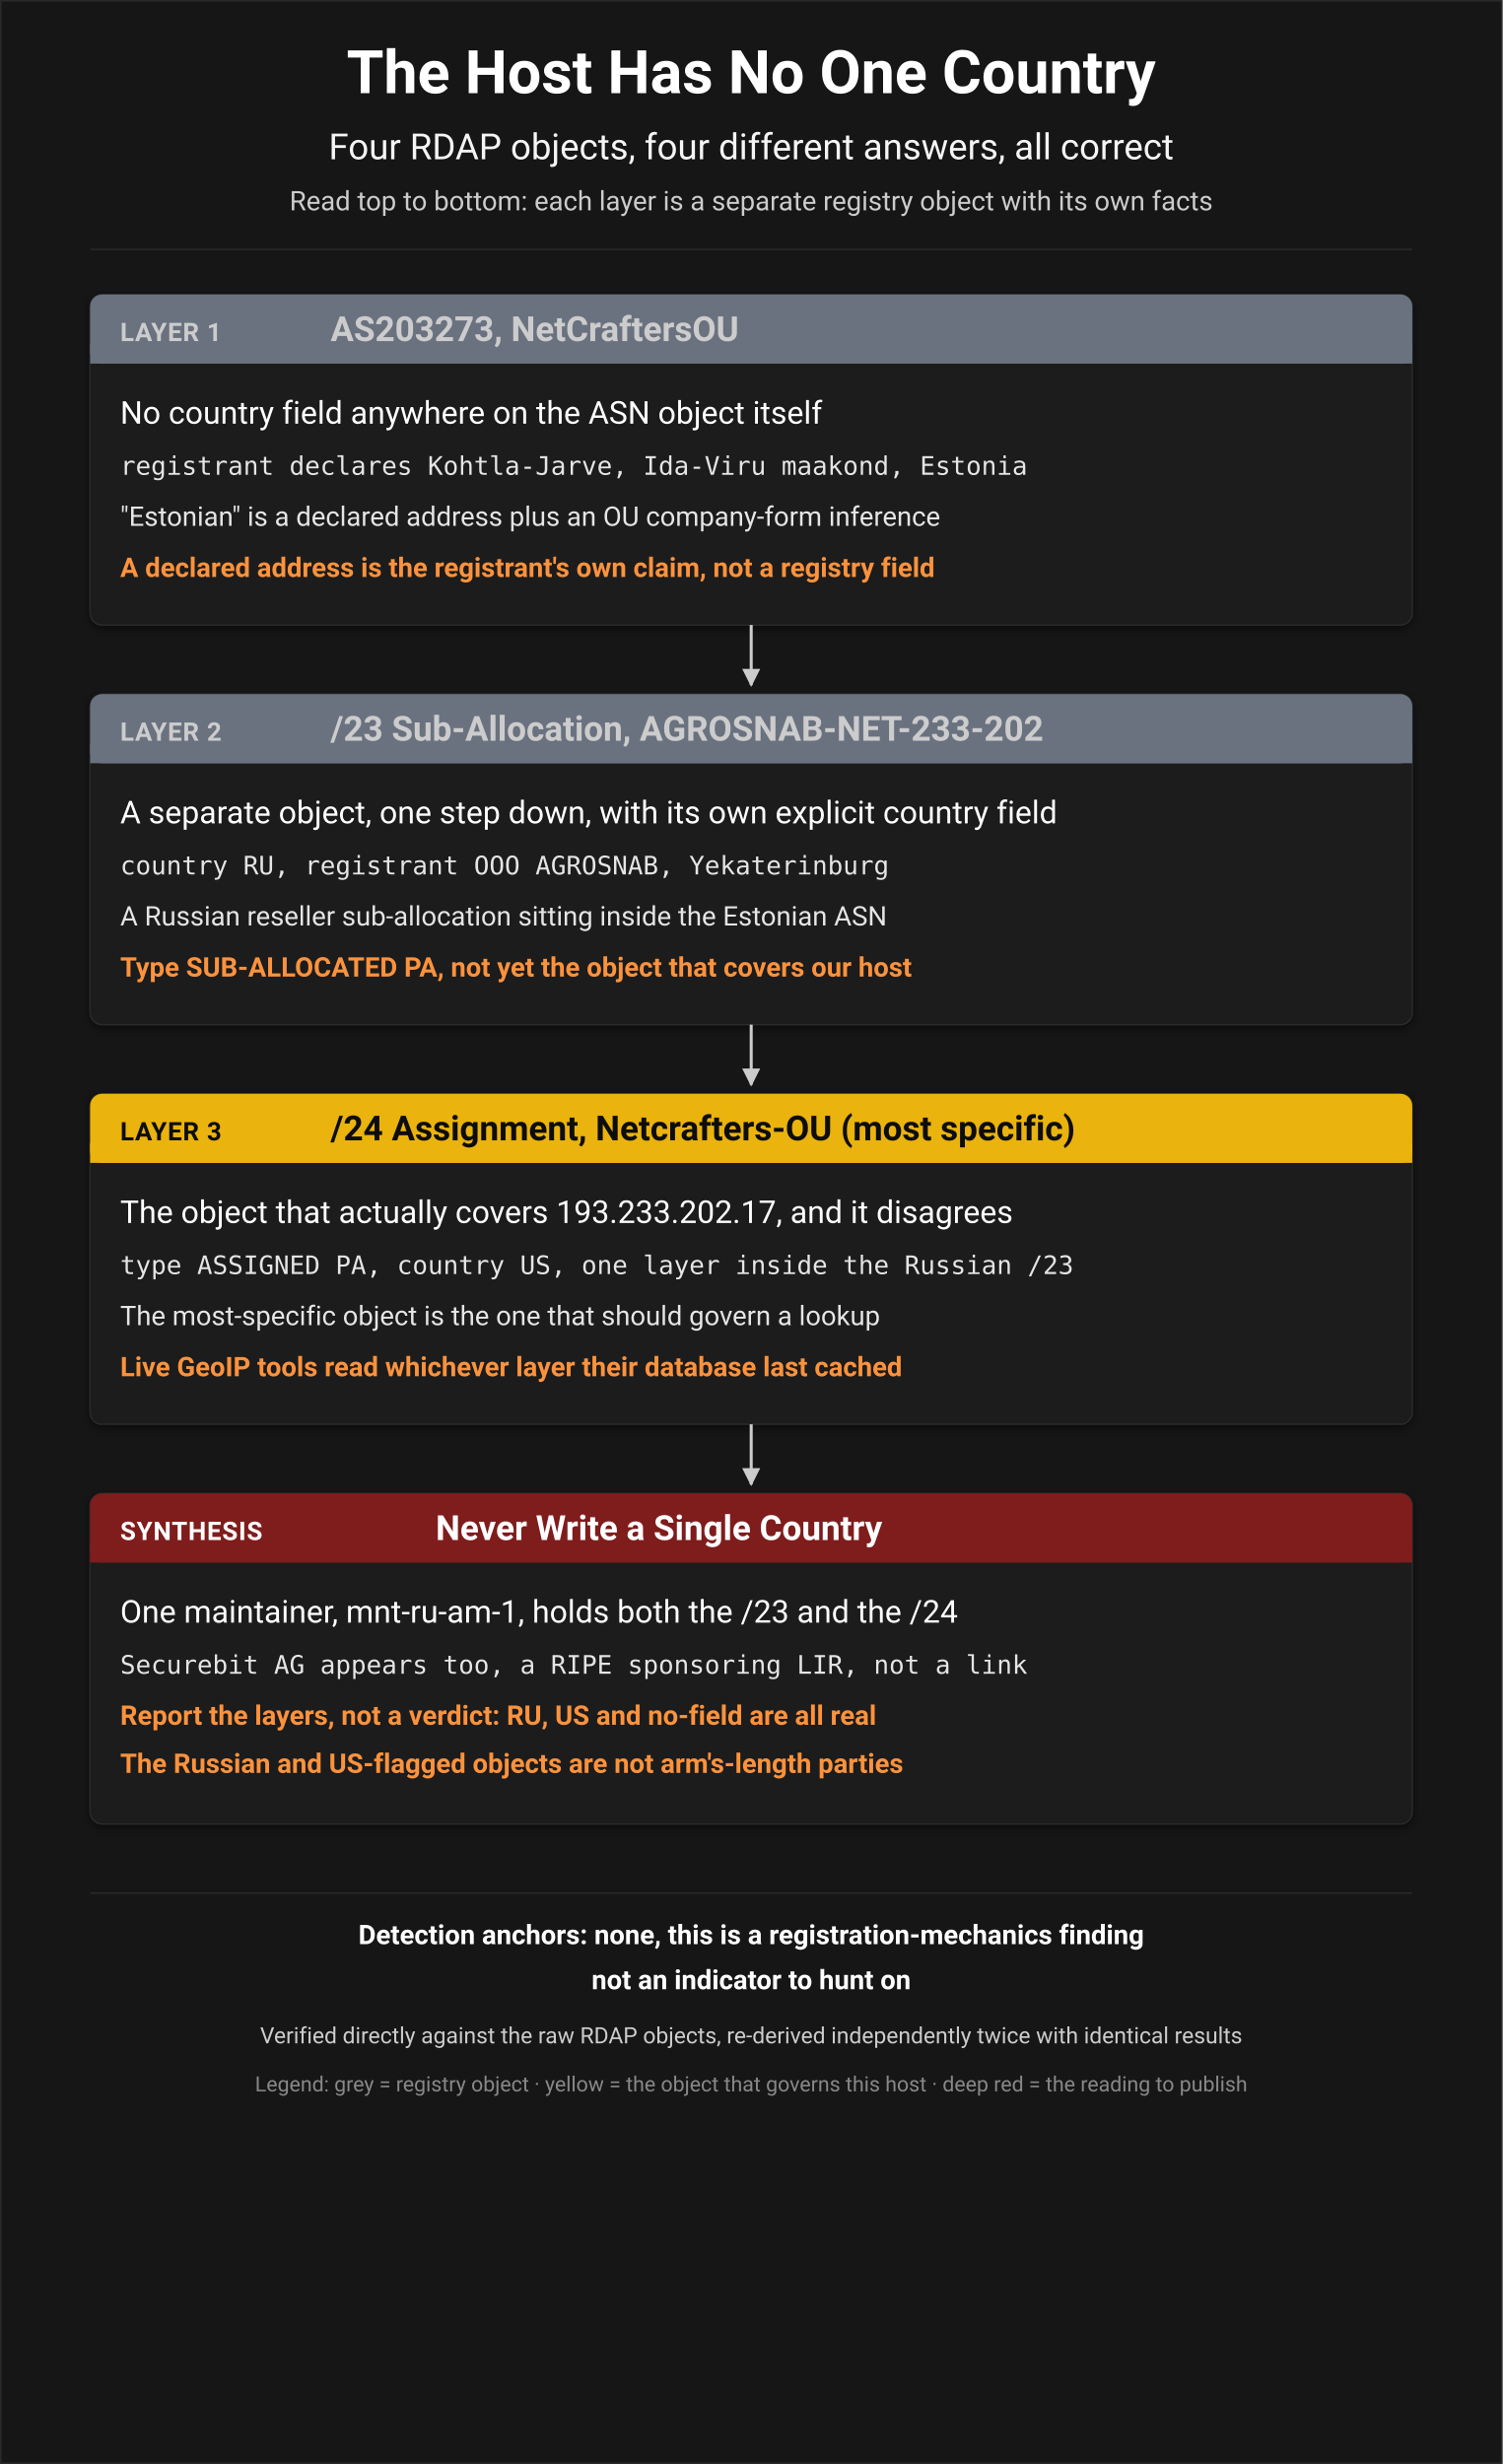
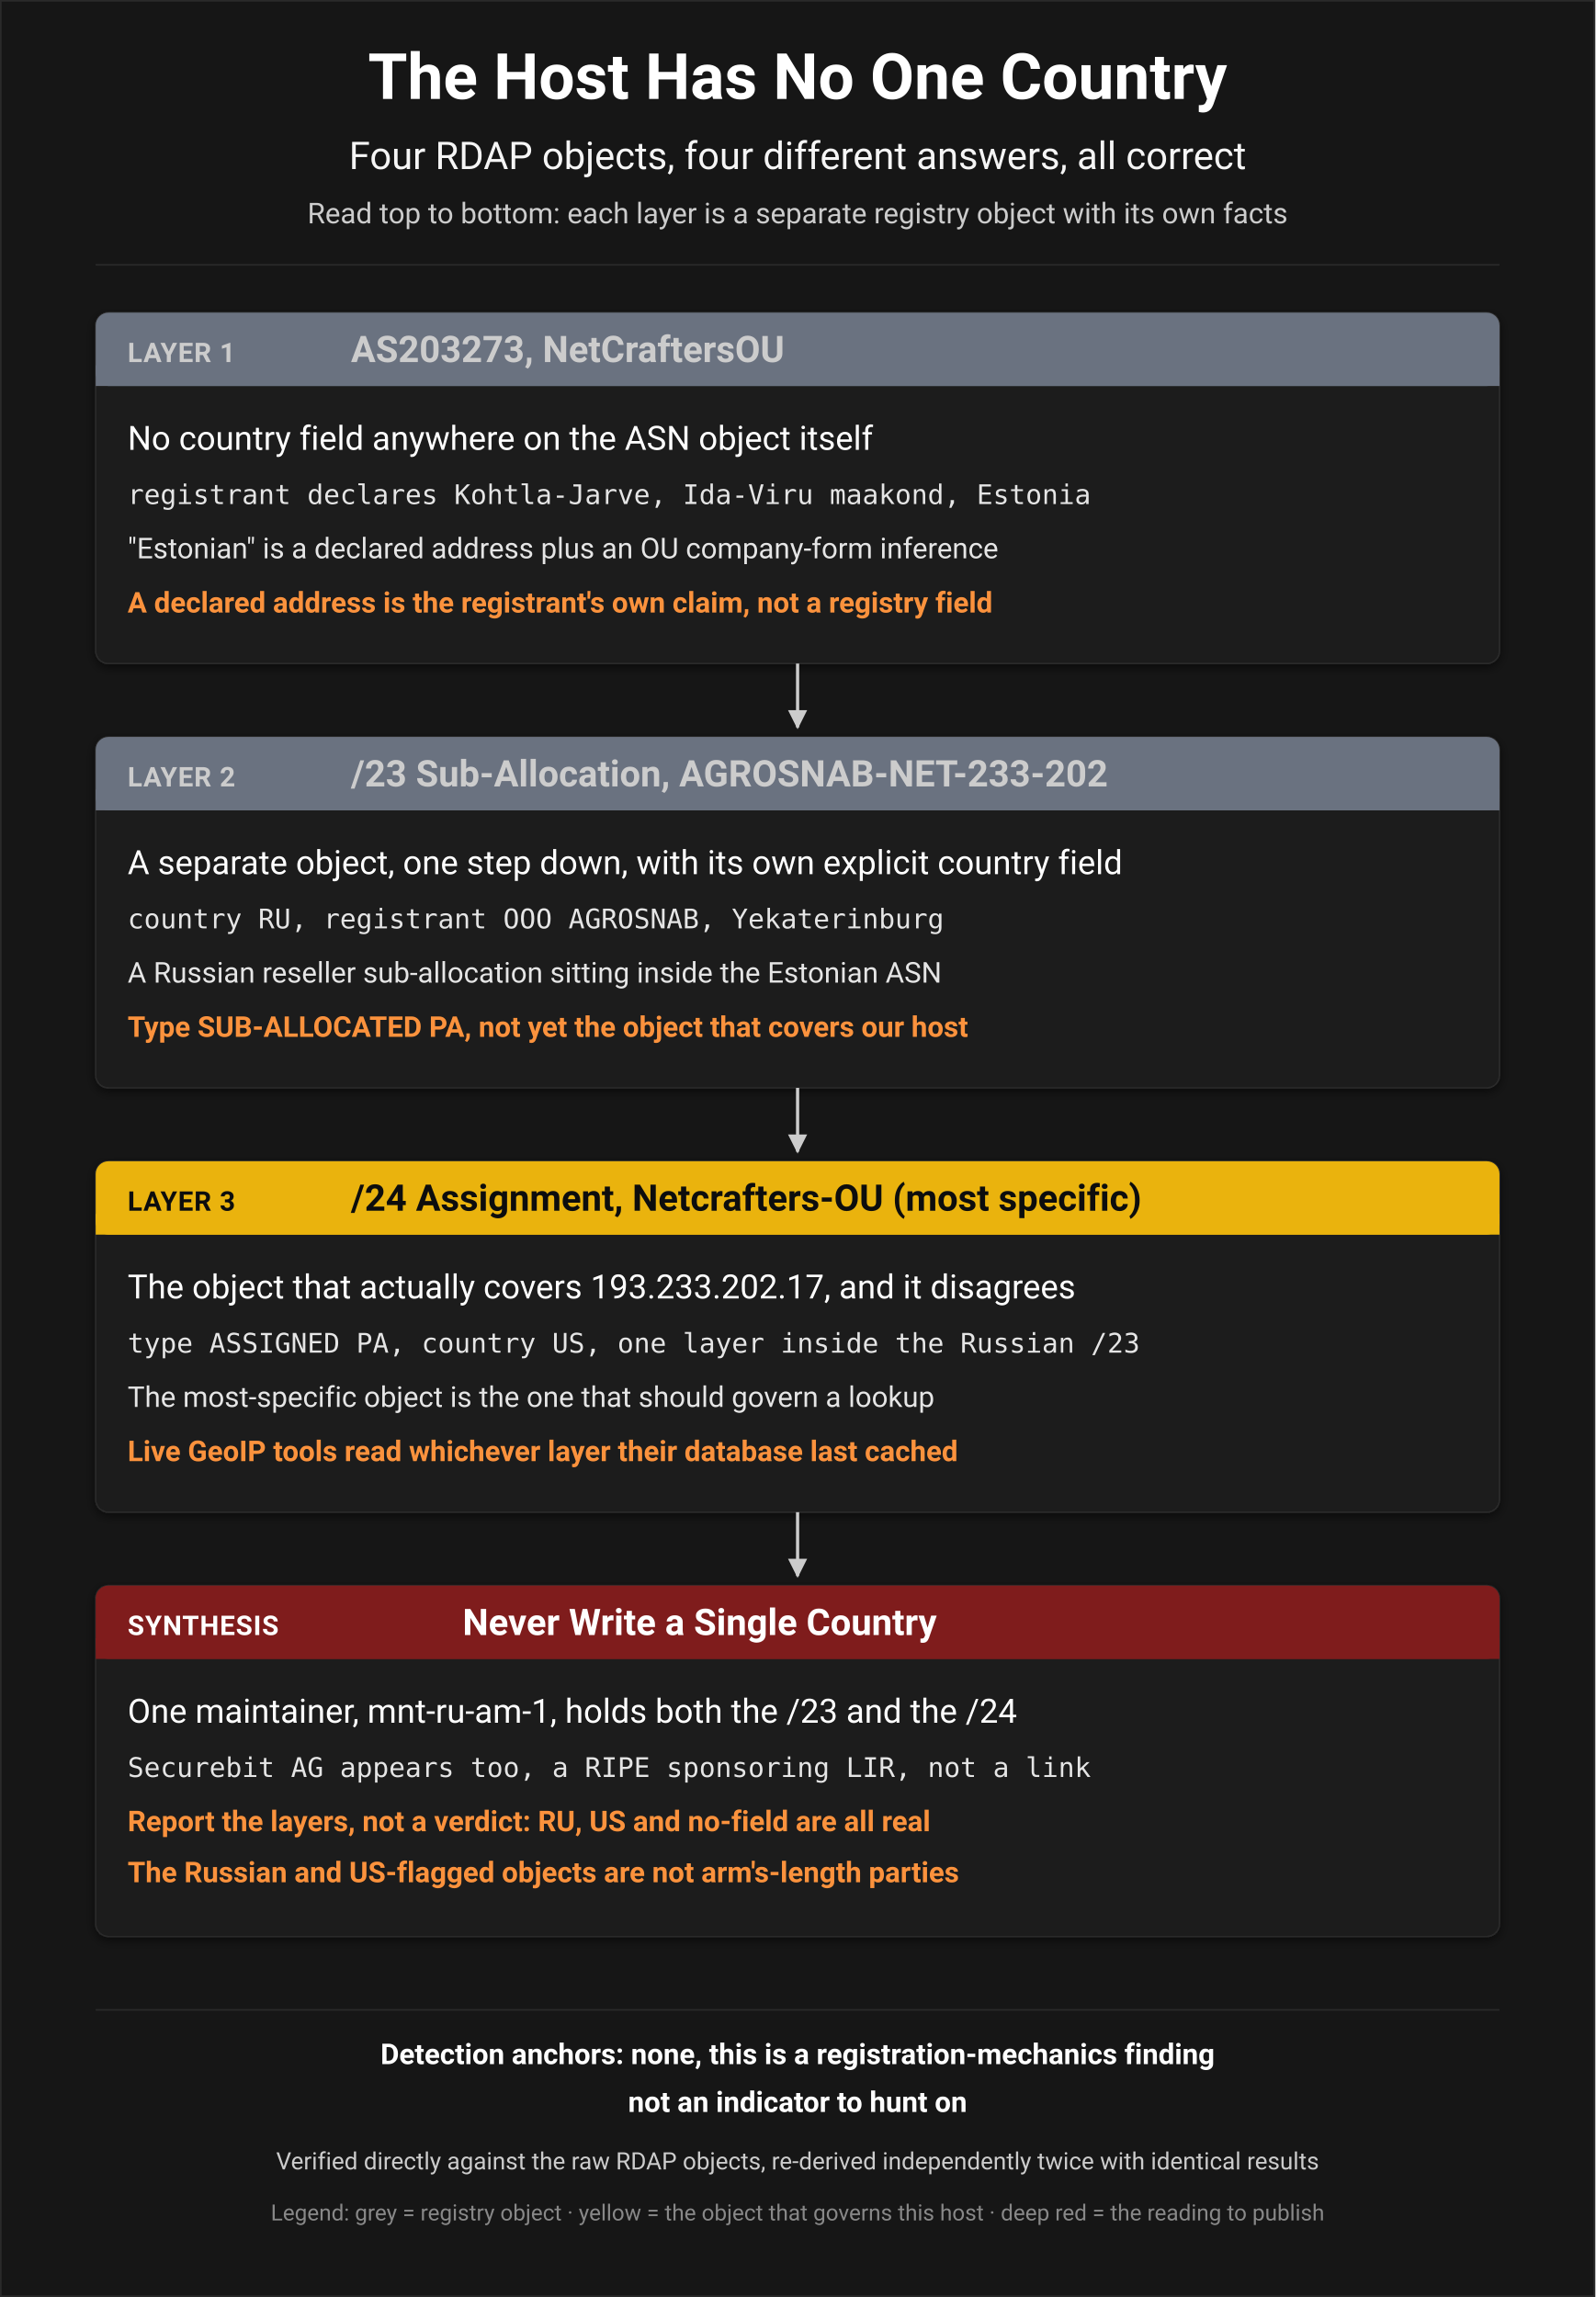
- <svg xmlns="http://www.w3.org/2000/svg" viewBox="0 0 1000 1640" font-family="-apple-system, BlinkMacSystemFont, 'Segoe UI', Roboto, 'Helvetica Neue', Arial, sans-serif">
+ <svg xmlns="http://www.w3.org/2000/svg" viewBox="0 0 1000 1440" font-family="-apple-system, BlinkMacSystemFont, 'Segoe UI', Roboto, 'Helvetica Neue', Arial, sans-serif">
  <defs>
    <marker id="arrow" viewBox="0 0 10 10" refX="9" refY="5" markerWidth="6" markerHeight="6" orient="auto">
      <path d="M 0 0 L 10 5 L 0 10 z" fill="#cccccc" />
    </marker>
    <filter id="cardShadow" x="-2%" y="-2%" width="104%" height="108%">
      <feDropShadow dx="0" dy="2" stdDeviation="3" flood-color="#000" flood-opacity="0.55" />
    </filter>
  </defs>
-   <rect width="1000" height="1640" fill="#161616" />
-   <rect x="0.5" y="0.5" width="999" height="1639" fill="none" stroke="#2a2a2a" stroke-width="1" />
+   <rect width="1000" height="1440" fill="#161616" />
+   <rect x="0.5" y="0.5" width="999" height="1439" fill="none" stroke="#2a2a2a" stroke-width="1" />
  <text x="500" y="62" text-anchor="middle" font-size="40" font-weight="700" fill="#ffffff">The Host Has No One Country</text>
  <text x="500" y="106" text-anchor="middle" font-size="24" fill="#f5f5f5">Four RDAP objects, four different answers, all correct</text>
  <text x="500" y="140" text-anchor="middle" font-size="18" fill="#cccccc">Read top to bottom: each layer is a separate registry object with its own facts</text>
  <line x1="60" y1="166" x2="940" y2="166" stroke="#2a2a2a" stroke-width="1" />
  <g filter="url(#cardShadow)">
    <rect x="60" y="196" width="880" height="220" rx="8" fill="#1a1a1a" stroke="#2a2a2a" stroke-width="1" />
    <rect x="60" y="196" width="880" height="46" rx="8" fill="#6b7280" />
    <rect x="60" y="229" width="880" height="13" fill="#6b7280" />
    <text x="80" y="227" font-size="17" font-weight="700" fill="#cccccc" letter-spacing="0.5">LAYER 1</text>
    <text x="220" y="227" font-size="23" font-weight="600" fill="#cccccc">AS203273, NetCraftersOU</text>
    <text x="80" y="282" font-size="21" fill="#ffffff">No country field anywhere on the ASN object itself</text>
    <text x="80" y="316" font-size="17" fill="#e5e5e5" font-family="ui-monospace, 'Cascadia Mono', Menlo, monospace">registrant declares Kohtla-Jarve, Ida-Viru maakond, Estonia</text>
    <text x="80" y="350" font-size="18" fill="#e5e5e5">"Estonian" is a declared address plus an OU company-form inference</text>
    <text x="80" y="384" font-size="18" fill="#fb923c" font-weight="600">A declared address is the registrant's own claim, not a registry field</text>
  </g>
  <line x1="500" y1="416" x2="500" y2="456" stroke="#cccccc" stroke-width="2" marker-end="url(#arrow)" />
  <g filter="url(#cardShadow)">
    <rect x="60" y="462" width="880" height="220" rx="8" fill="#1a1a1a" stroke="#2a2a2a" stroke-width="1" />
    <rect x="60" y="462" width="880" height="46" rx="8" fill="#6b7280" />
    <rect x="60" y="495" width="880" height="13" fill="#6b7280" />
    <text x="80" y="493" font-size="17" font-weight="700" fill="#cccccc" letter-spacing="0.5">LAYER 2</text>
    <text x="220" y="493" font-size="23" font-weight="600" fill="#cccccc">/23 Sub-Allocation, AGROSNAB-NET-233-202</text>
    <text x="80" y="548" font-size="21" fill="#ffffff">A separate object, one step down, with its own explicit country field</text>
    <text x="80" y="582" font-size="17" fill="#e5e5e5" font-family="ui-monospace, 'Cascadia Mono', Menlo, monospace">country RU, registrant OOO AGROSNAB, Yekaterinburg</text>
    <text x="80" y="616" font-size="18" fill="#e5e5e5">A Russian reseller sub-allocation sitting inside the Estonian ASN</text>
    <text x="80" y="650" font-size="18" fill="#fb923c" font-weight="600">Type SUB-ALLOCATED PA, not yet the object that covers our host</text>
  </g>
  <line x1="500" y1="682" x2="500" y2="722" stroke="#cccccc" stroke-width="2" marker-end="url(#arrow)" />
  <g filter="url(#cardShadow)">
    <rect x="60" y="728" width="880" height="220" rx="8" fill="#1a1a1a" stroke="#2a2a2a" stroke-width="1" />
    <rect x="60" y="728" width="880" height="46" rx="8" fill="#eab308" />
    <rect x="60" y="761" width="880" height="13" fill="#eab308" />
    <text x="80" y="759" font-size="17" font-weight="700" fill="#111111" letter-spacing="0.5">LAYER 3</text>
    <text x="220" y="759" font-size="23" font-weight="600" fill="#111111">/24 Assignment, Netcrafters-OU (most specific)</text>
    <text x="80" y="814" font-size="21" fill="#ffffff">The object that actually covers 193.233.202.17, and it disagrees</text>
    <text x="80" y="848" font-size="17" fill="#e5e5e5" font-family="ui-monospace, 'Cascadia Mono', Menlo, monospace">type ASSIGNED PA, country US, one layer inside the Russian /23</text>
    <text x="80" y="882" font-size="18" fill="#e5e5e5">The most-specific object is the one that should govern a lookup</text>
    <text x="80" y="916" font-size="18" fill="#fb923c" font-weight="600">Live GeoIP tools read whichever layer their database last cached</text>
  </g>
  <line x1="500" y1="948" x2="500" y2="988" stroke="#cccccc" stroke-width="2" marker-end="url(#arrow)" />
  <g filter="url(#cardShadow)">
    <rect x="60" y="994" width="880" height="220" rx="8" fill="#1a1a1a" stroke="#2a2a2a" stroke-width="1" />
    <rect x="60" y="994" width="880" height="46" rx="8" fill="#7f1d1d" />
    <rect x="60" y="1027" width="880" height="13" fill="#7f1d1d" />
    <text x="80" y="1025" font-size="17" font-weight="700" fill="#ffffff" letter-spacing="0.5">SYNTHESIS</text>
    <text x="290" y="1025" font-size="23" font-weight="600" fill="#ffffff">Never Write a Single Country</text>
    <text x="80" y="1080" font-size="21" fill="#ffffff">One maintainer, mnt-ru-am-1, holds both the /23 and the /24</text>
    <text x="80" y="1114" font-size="17" fill="#e5e5e5" font-family="ui-monospace, 'Cascadia Mono', Menlo, monospace">Securebit AG appears too, a RIPE sponsoring LIR, not a link</text>
    <text x="80" y="1148" font-size="18" fill="#fb923c" font-weight="600">Report the layers, not a verdict: RU, US and no-field are all real</text>
    <text x="80" y="1180" font-size="18" fill="#fb923c" font-weight="600">The Russian and US-flagged objects are not arm's-length parties</text>
  </g>
  <line x1="60" y1="1260" x2="940" y2="1260" stroke="#2a2a2a" stroke-width="1" />
  <text x="500" y="1294" text-anchor="middle" font-size="18" font-weight="600" fill="#ffffff">Detection anchors: none, this is a registration-mechanics finding</text>
  <text x="500" y="1324" text-anchor="middle" font-size="18" font-weight="600" fill="#ffffff">not an indicator to hunt on</text>
  <text x="500" y="1360" text-anchor="middle" font-size="15" fill="#cccccc">Verified directly against the raw RDAP objects, re-derived independently twice with identical results</text>
  <text x="500" y="1392" text-anchor="middle" font-size="14" fill="#888888">Legend: grey = registry object · yellow = the object that governs this host · deep red = the reading to publish</text>
</svg>
